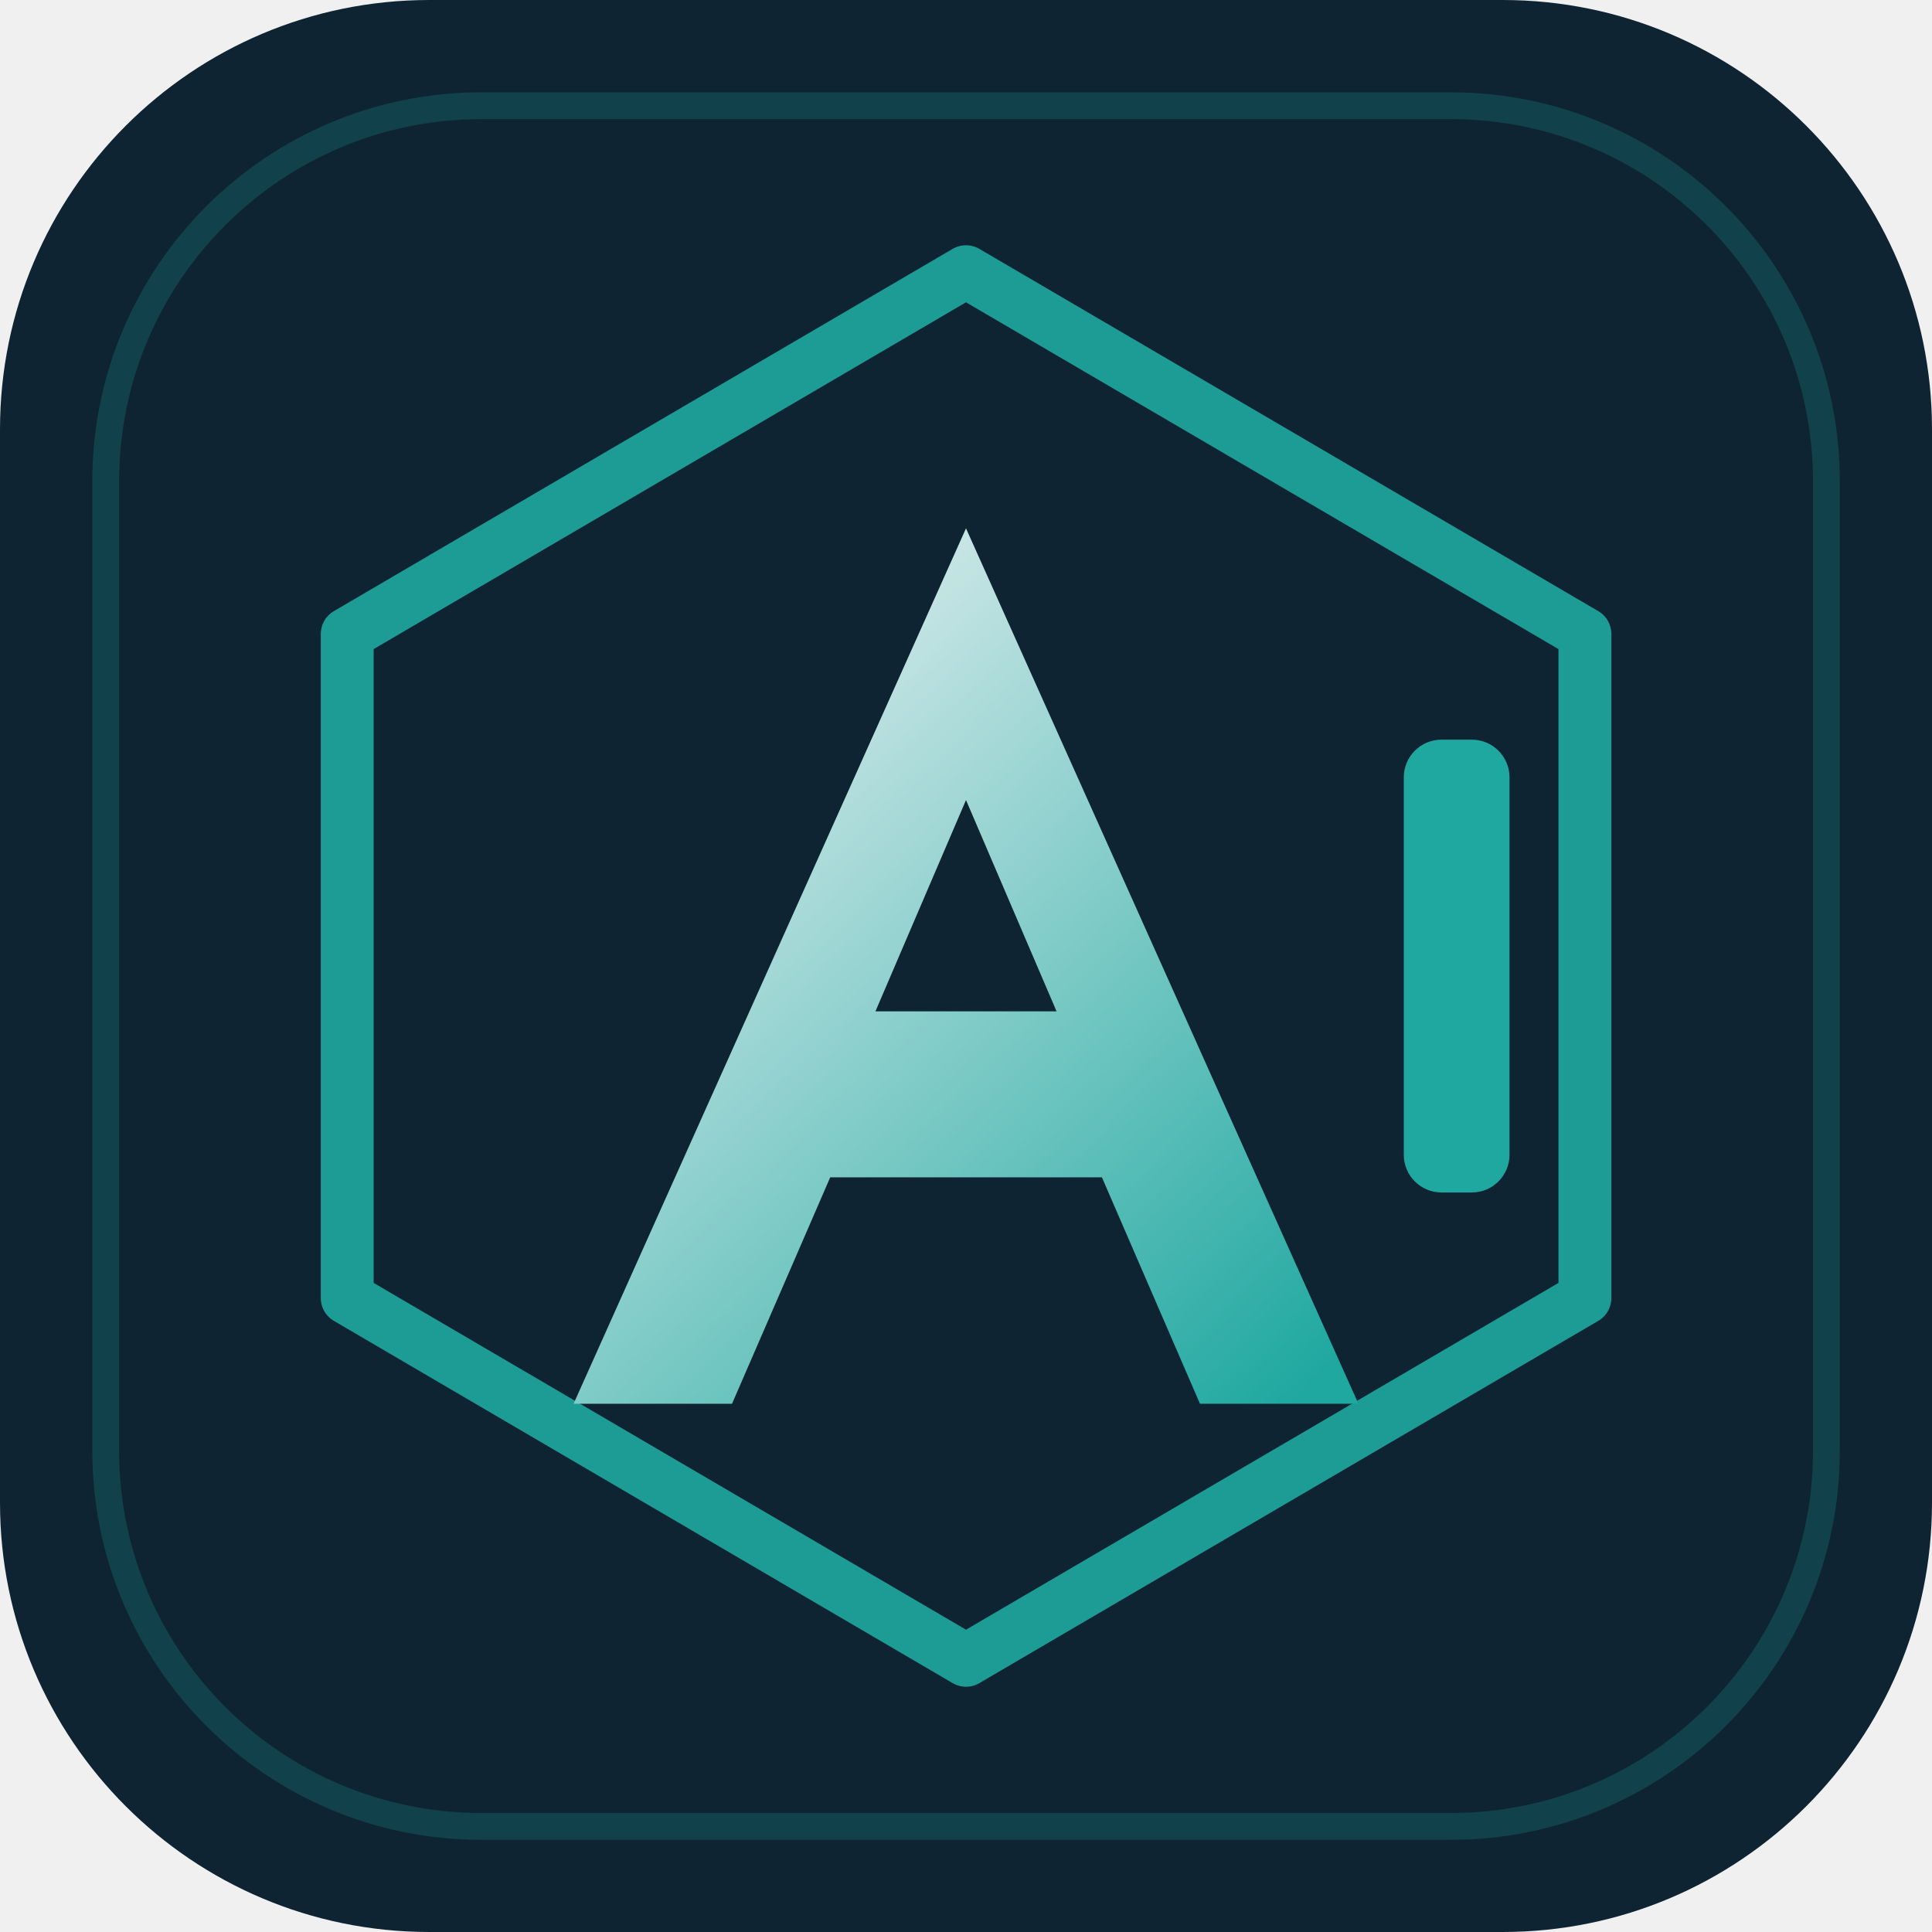
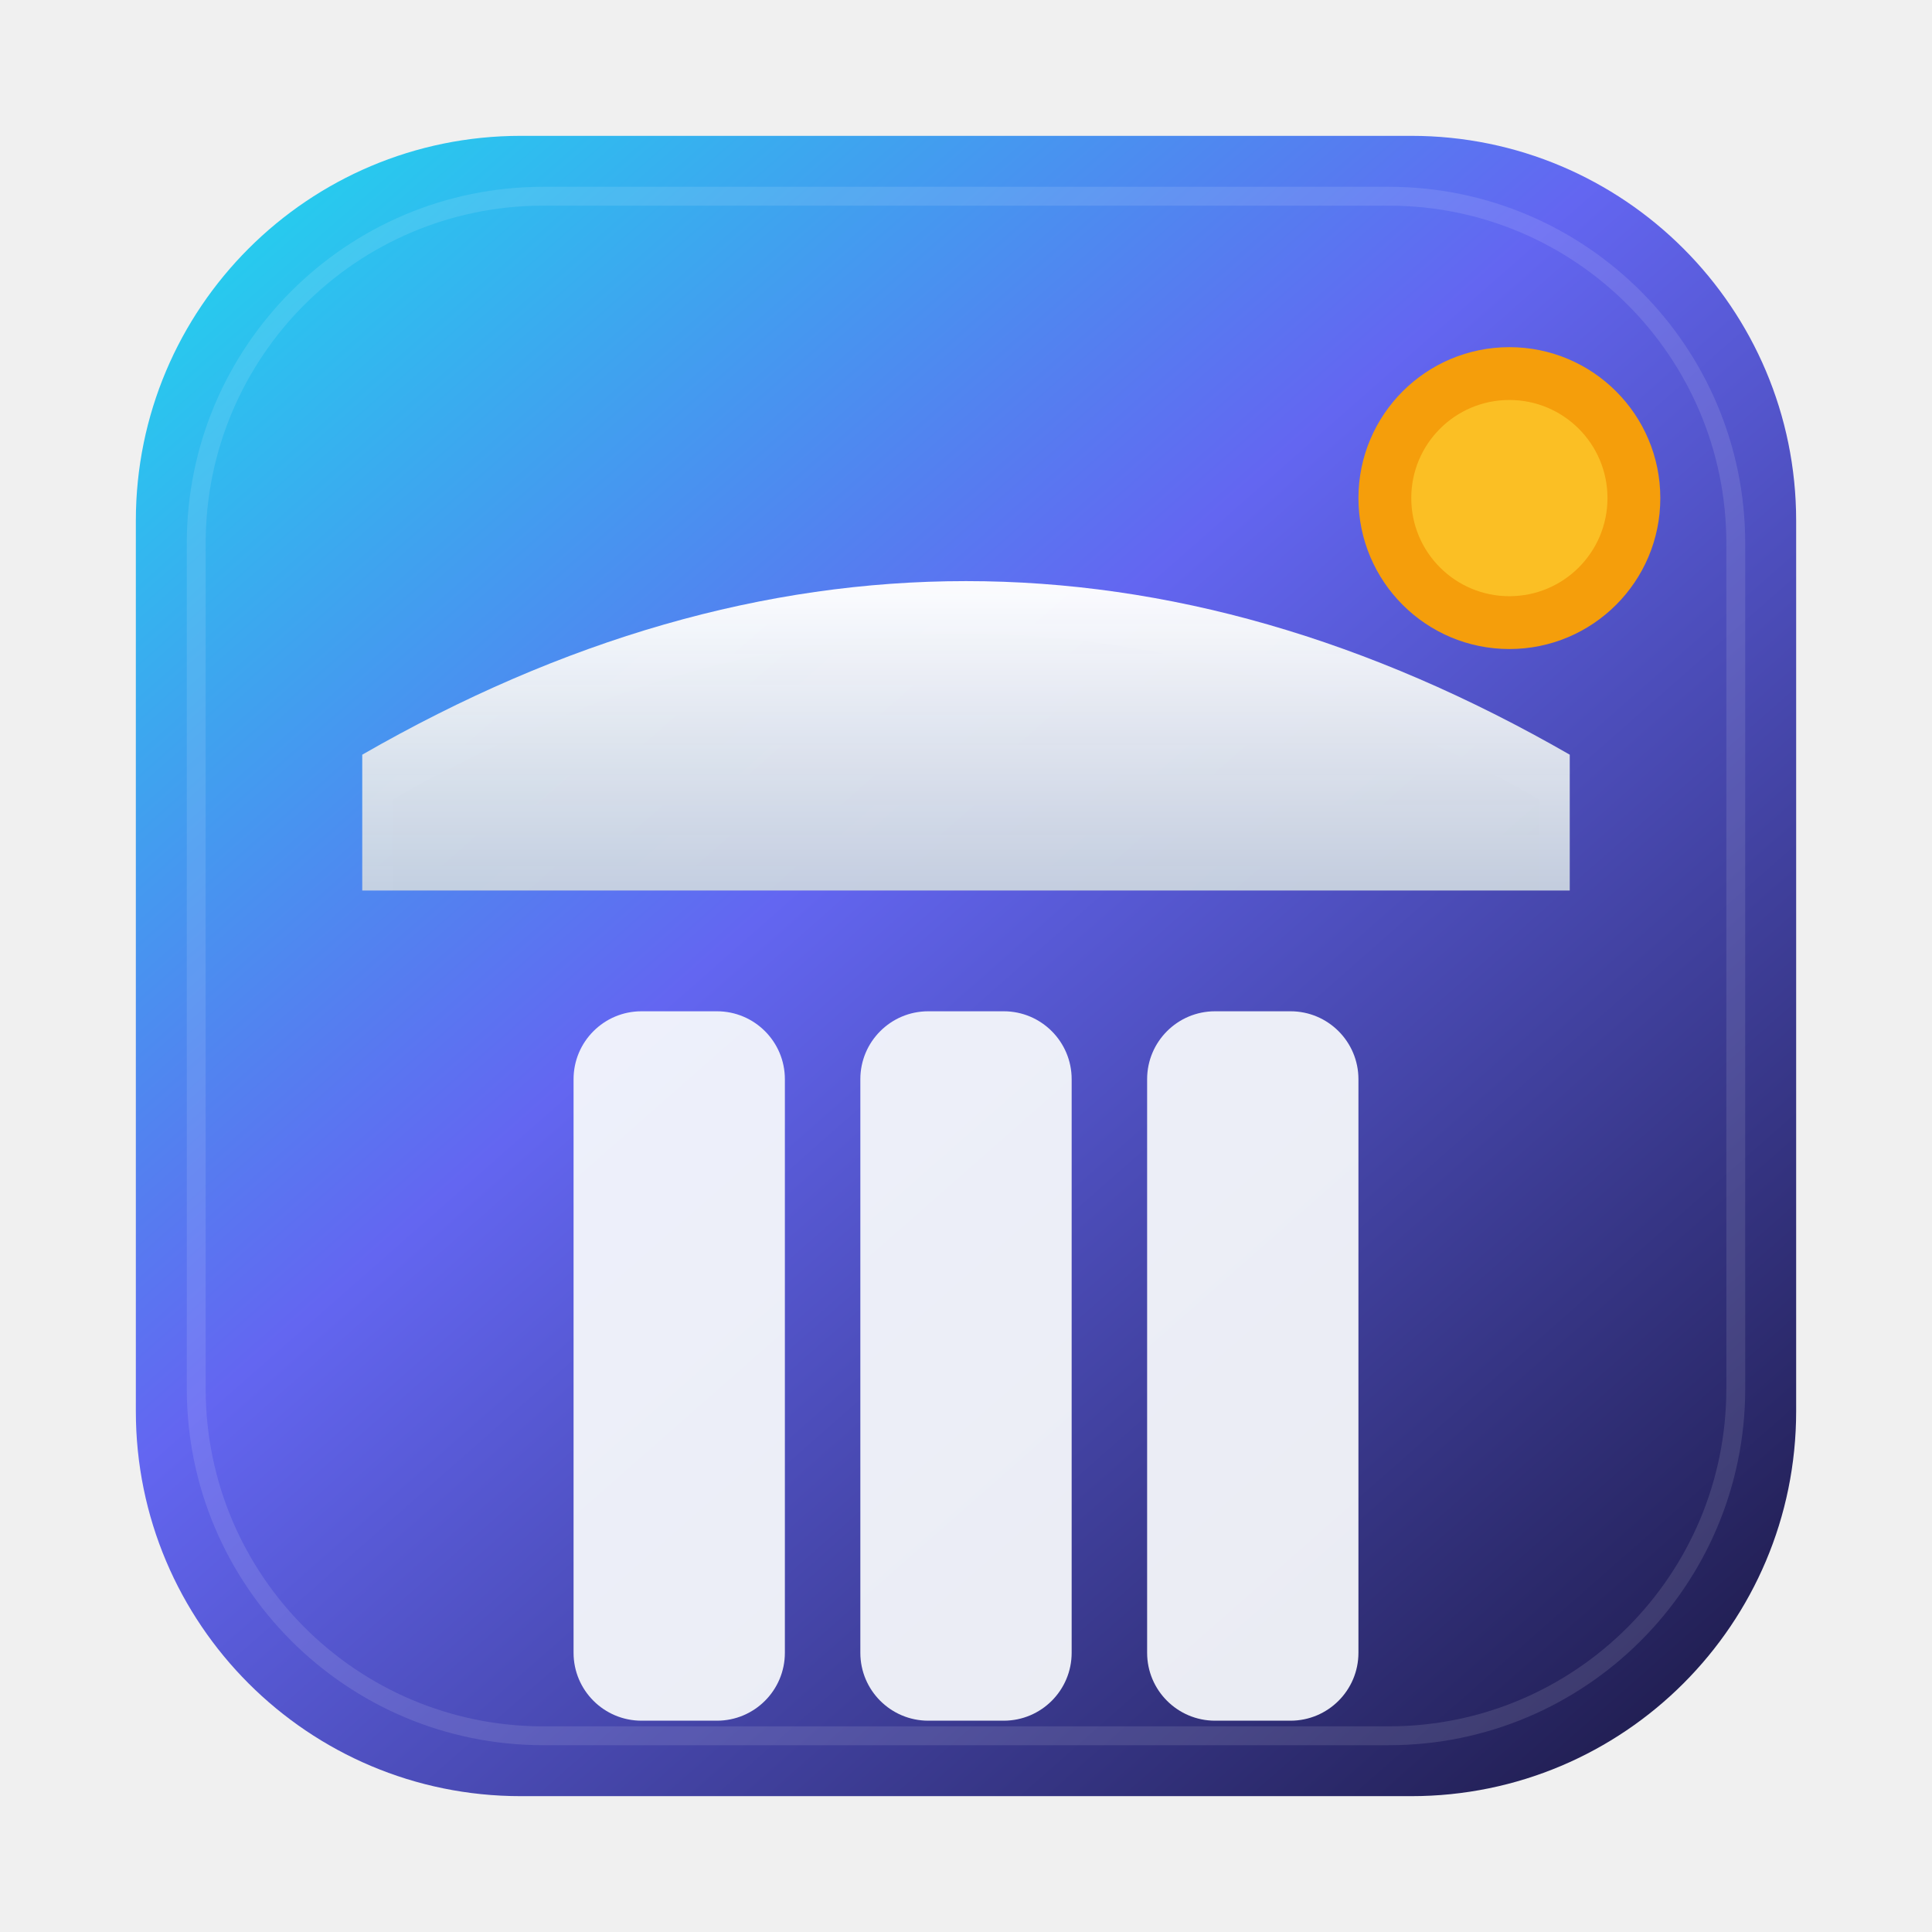
- <svg xmlns="http://www.w3.org/2000/svg" width="144" height="144" viewBox="0 0 144 144" role="img" aria-label="Asin">
+ <svg xmlns="http://www.w3.org/2000/svg" width="144" height="144" viewBox="0 0 512 512" role="img" aria-label="RetailEX">
  <defs>
-     <linearGradient id="asinG144" x1="8%" y1="0%" x2="92%" y2="100%">
-       <stop offset="0%" stop-color="#F3F5F7" />
-       <stop offset="100%" stop-color="#1FA8A0" />
+     <linearGradient id="r144-bg" x1="6%" y1="0%" x2="94%" y2="100%">
+       <stop offset="0%" stop-color="#22d3ee" />
+       <stop offset="42%" stop-color="#6366f1" />
+       <stop offset="100%" stop-color="#1e1b4b" />
+     </linearGradient>
+     <linearGradient id="r144-awn" x1="0%" y1="0%" x2="0%" y2="100%">
+       <stop offset="0%" stop-color="#ffffff" stop-opacity="0.98" />
+       <stop offset="100%" stop-color="#cbd5e1" stop-opacity="0.94" />
    </linearGradient>
  </defs>
-   <rect width="144" height="144" rx="32" fill="#0E2433" />
-   <rect x="7.88" y="7.88" width="128.25" height="128.25" rx="28" fill="none" stroke="#1FA8A0" stroke-opacity="0.22" stroke-width="2" />
-   <path d="M72.00 20.25 L118.13 47.25 L118.13 96.75 L72.00 123.75 L25.88 96.75 L25.88 47.25 Z" fill="none" stroke="#1FA8A0" stroke-width="3.94" stroke-linejoin="round" opacity="0.9" />
-   <path d="M72.00 39.38 L101.25 104.63 H89.44 L82.13 87.75 H61.88 L54.56 104.63 H42.75 L72.00 39.38 Z M65.25 75.38 H78.75 L72.00 59.63 Z" fill="url(#asinG144)" />
-   <rect x="104.63" y="55.13" width="7.88" height="33.75" rx="2.81" fill="#1FA8A0" />
+   <rect x="36" y="36" width="440" height="440" rx="102" fill="url(#r144-bg)" />
+   <rect x="52" y="52" width="408" height="408" rx="92" fill="none" stroke="#ffffff" stroke-opacity="0.11" stroke-width="5" />
+   <path d="M 104 212 Q 256 124 408 212 L 408 236 L 104 236 Z" fill="#000" opacity="0.1" />
+   <path d="M 96 200 Q 256 108 416 200 L 416 236 L 96 236 Z" fill="url(#r144-awn)" />
+   <rect x="152" y="268" width="56" height="188" rx="18" fill="#f8fafc" fill-opacity="0.93" />
+   <rect x="228" y="268" width="56" height="188" rx="18" fill="#f8fafc" fill-opacity="0.93" />
+   <rect x="304" y="268" width="56" height="188" rx="18" fill="#f8fafc" fill-opacity="0.93" />
+   <circle cx="400" cy="132" r="40" fill="#f59e0b" />
+   <circle cx="400" cy="132" r="26" fill="#fbbf24" />
</svg>
